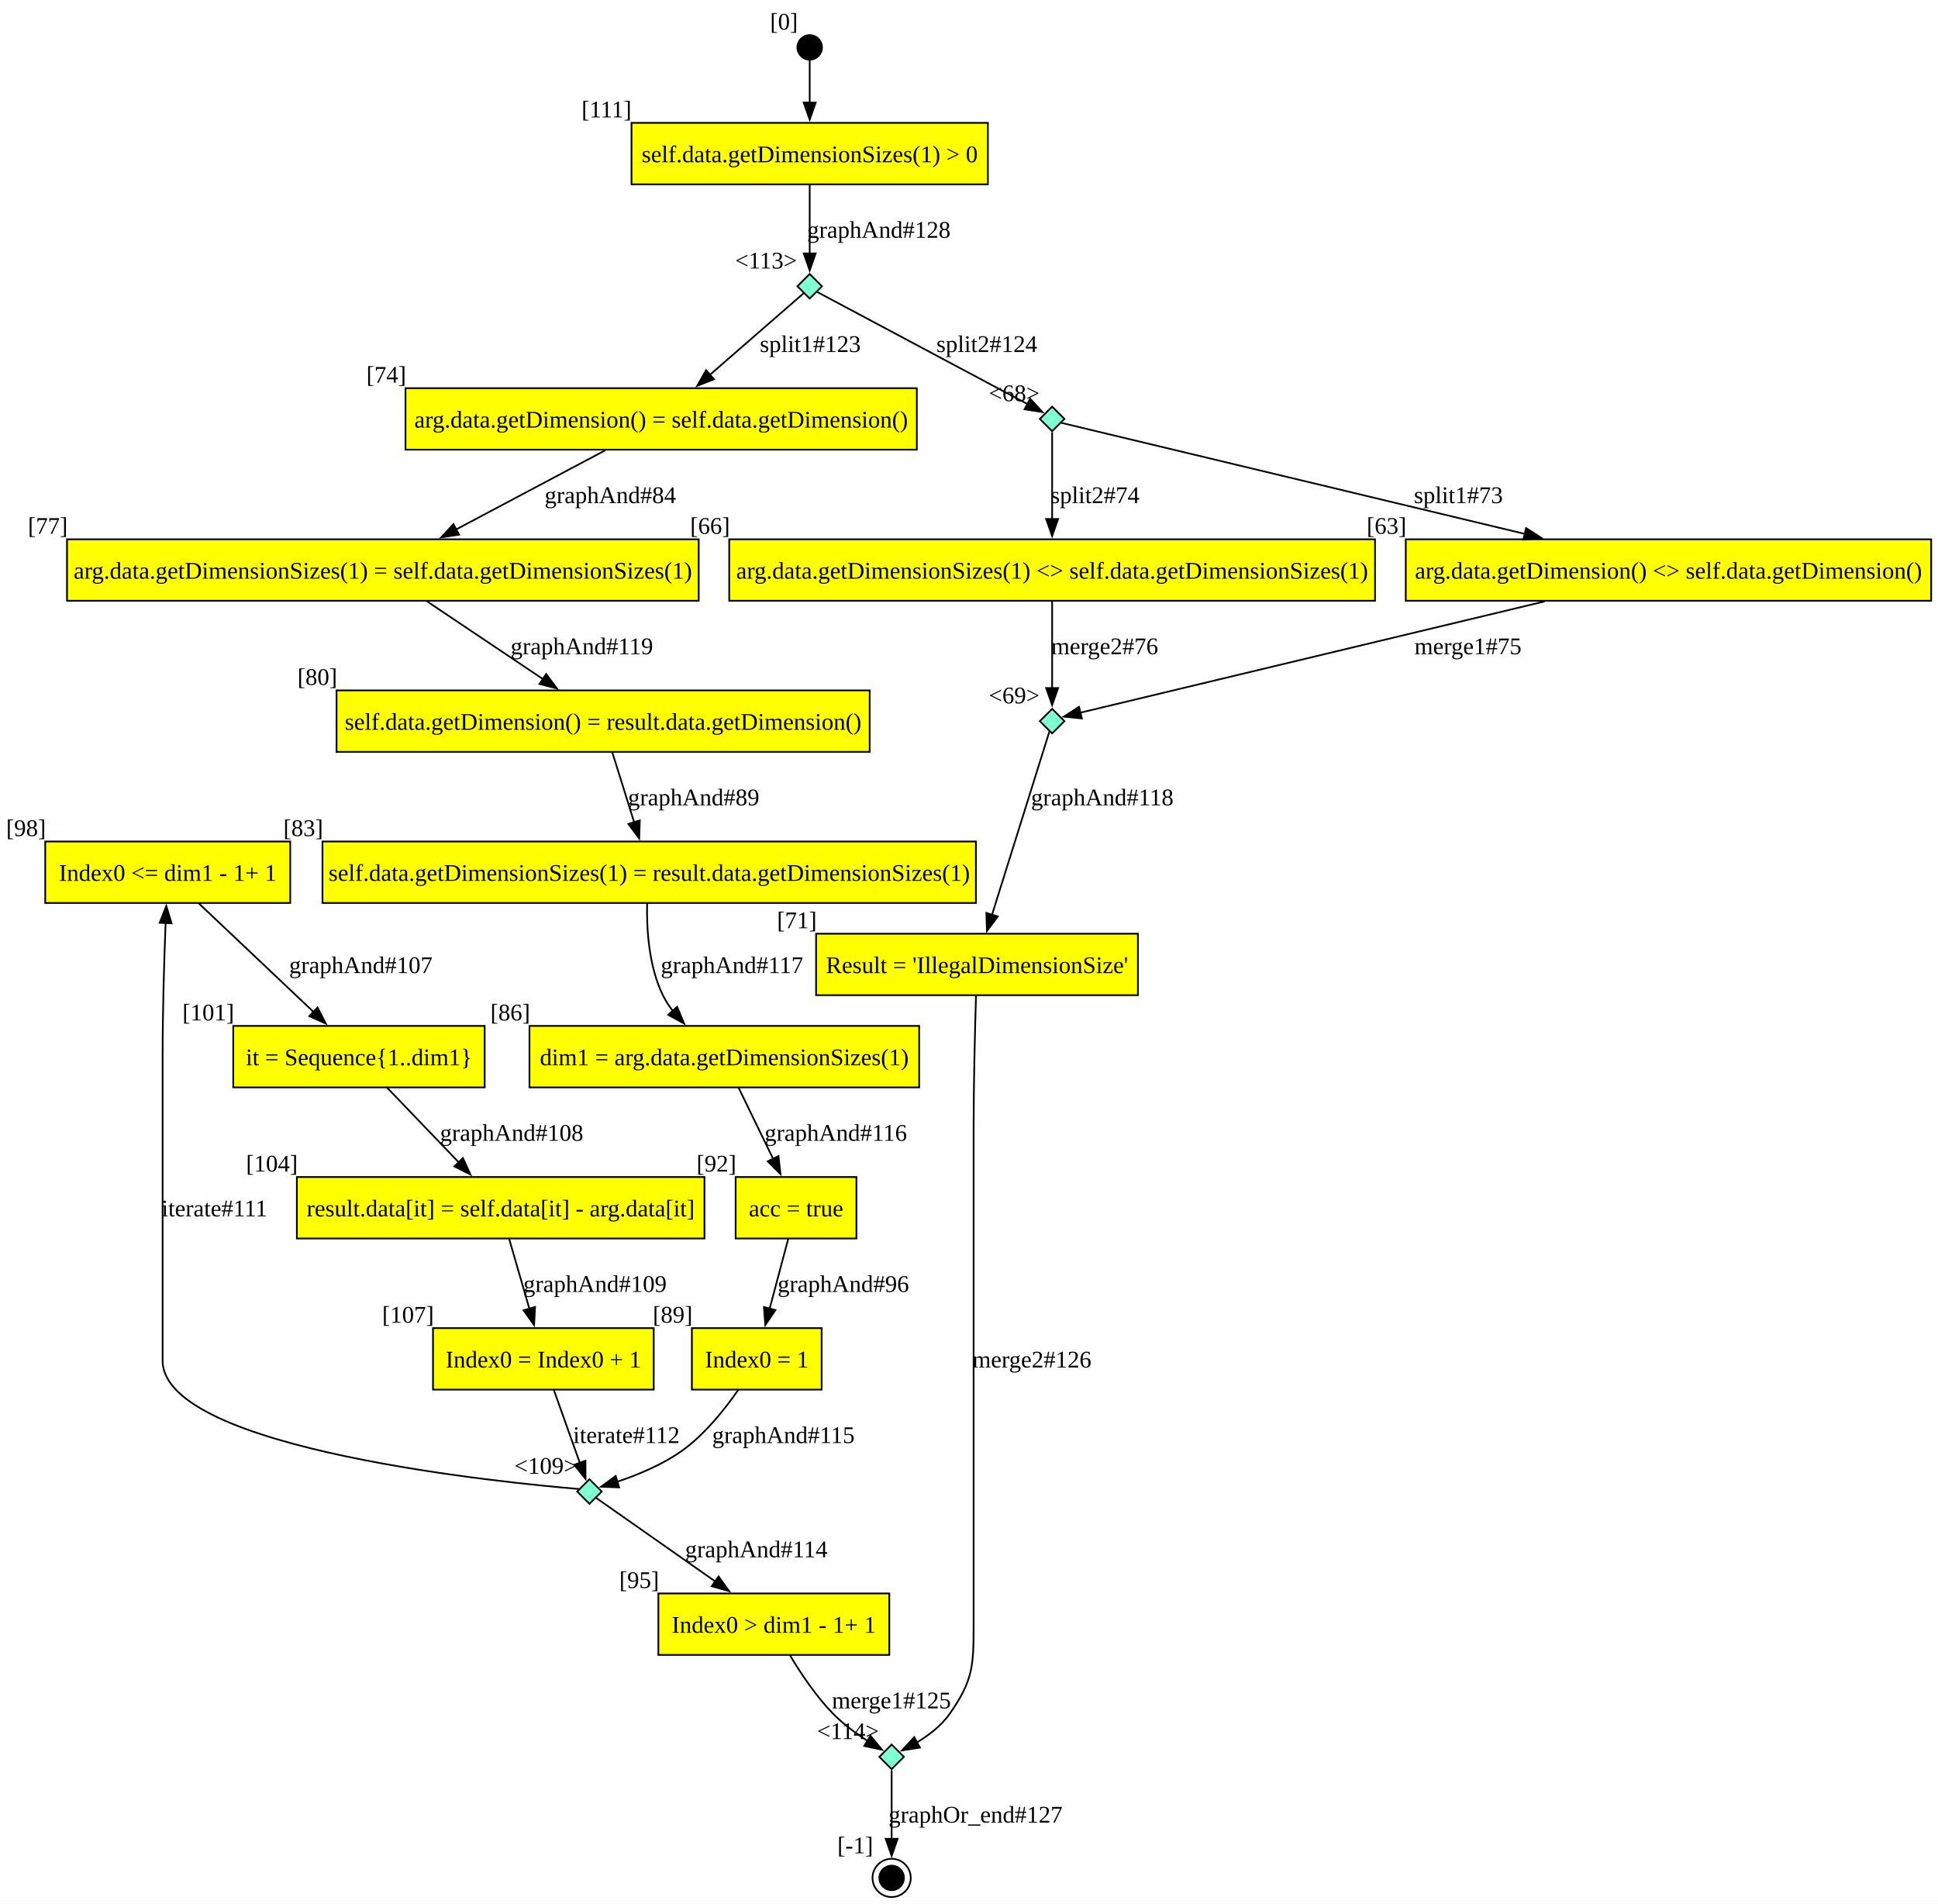
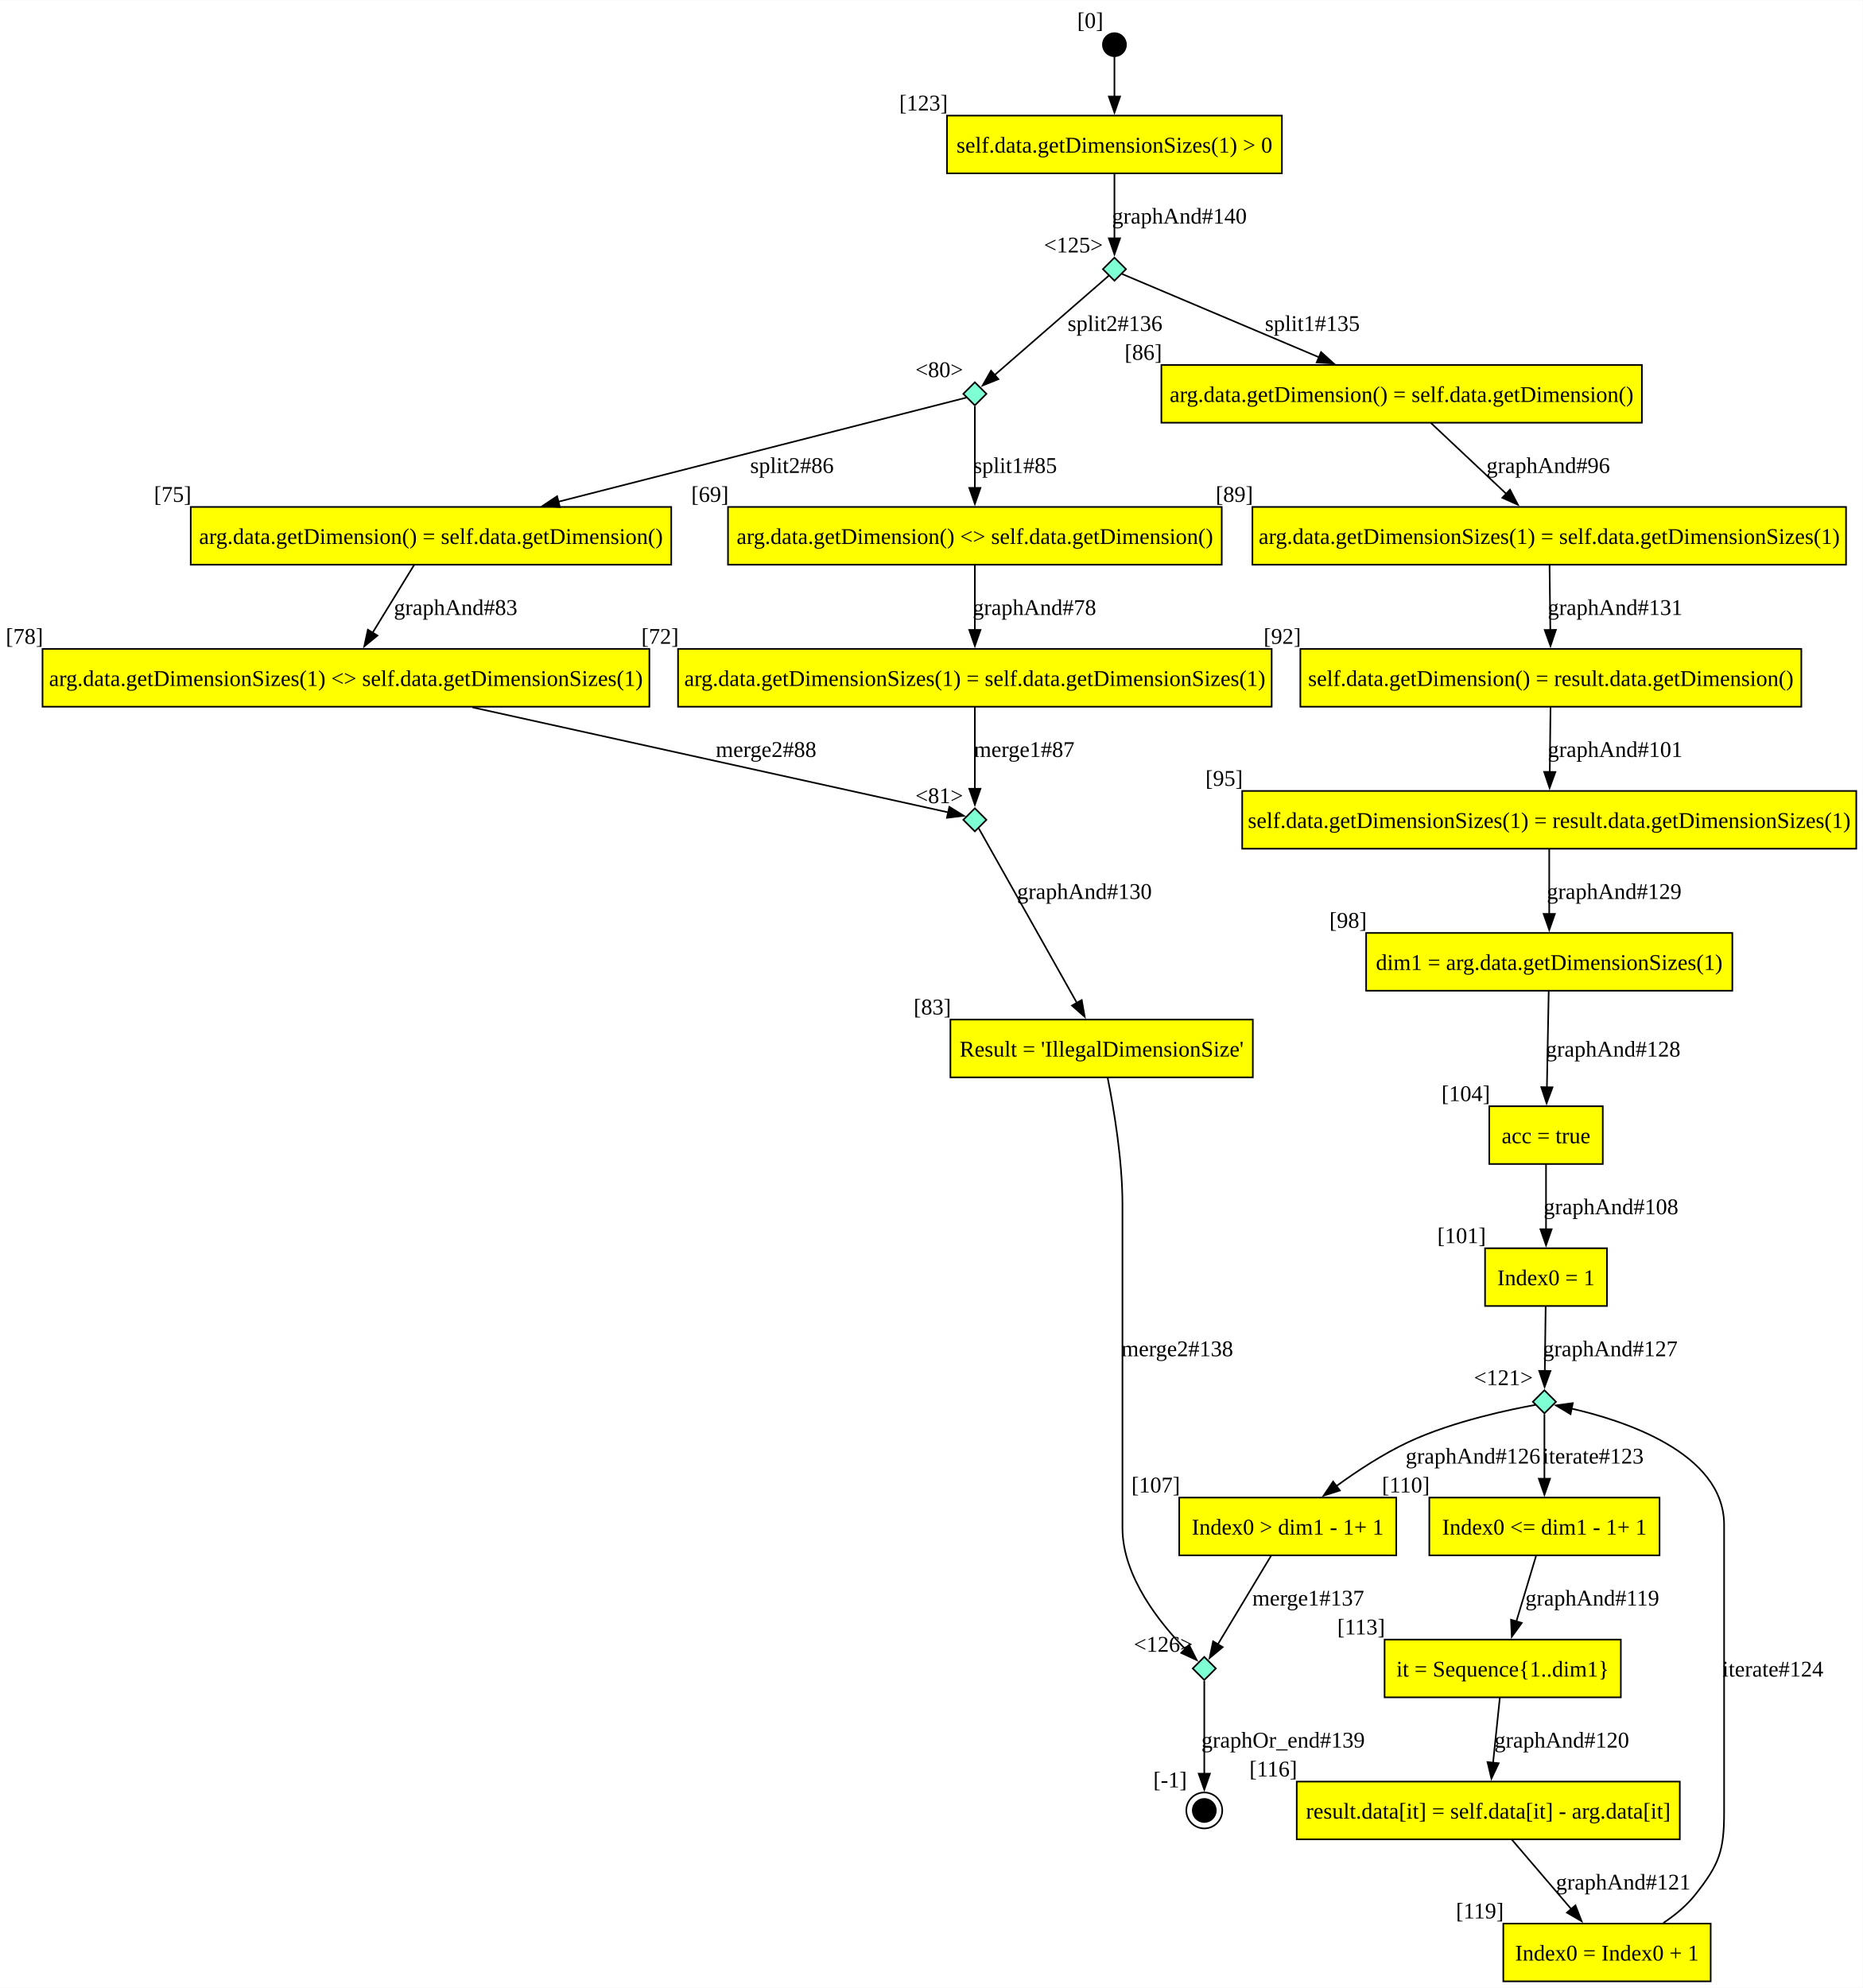
- <svg xmlns="http://www.w3.org/2000/svg" width="1135pt" height="1115pt" viewBox="0.00 0.00 1135.12 1115.00">
-   <g id="graph0" class="graph" transform="scale(1 1) rotate(0) translate(4 1111)">
-     <polygon fill="white" stroke="none" points="-4,4 -4,-1111 1131.12,-1111 1131.12,4 -4,4" />
+ <svg xmlns="http://www.w3.org/2000/svg" width="1161pt" height="1239pt" viewBox="0.00 0.00 1161.00 1238.70">
+   <g id="graph0" class="graph" transform="scale(1 1) rotate(0) translate(4 1234.7)">
+     <polygon fill="white" stroke="none" points="-4,4 -4,-1234.7 1157,-1234.7 1157,4 -4,4" />
    <g id="node1" class="node">
-       <polygon fill="yellow" stroke="black" points="166,-618.2 22.5,-618.2 22.5,-582.2 166,-582.2 166,-618.2" />
-       <text text-anchor="middle" x="94.25" y="-595.15" font-family="Times New Roman,serif" font-size="14.00">Index0 &lt;= dim1 - 1+ 1</text>
-       <text text-anchor="middle" x="11.25" y="-621.4" font-family="Times New Roman,serif" font-size="14.00">[98]</text>
+       <polygon fill="yellow" stroke="black" points="757.5,-918.9 449.75,-918.9 449.75,-882.9 757.5,-882.9 757.5,-918.9" />
+       <text text-anchor="middle" x="603.62" y="-895.85" font-family="Times New Roman,serif" font-size="14.00">arg.data.getDimension() &lt;&gt; self.data.getDimension()</text>
+       <text text-anchor="middle" x="438.5" y="-922.1" font-family="Times New Roman,serif" font-size="14.00">[69]</text>
+     </g>
+     <g id="node2" class="node">
+       <polygon fill="yellow" stroke="black" points="788.62,-830.4 418.62,-830.4 418.62,-794.4 788.62,-794.4 788.62,-830.4" />
+       <text text-anchor="middle" x="603.62" y="-807.35" font-family="Times New Roman,serif" font-size="14.00">arg.data.getDimensionSizes(1) = self.data.getDimensionSizes(1)</text>
+       <text text-anchor="middle" x="407.38" y="-833.6" font-family="Times New Roman,serif" font-size="14.00">[72]</text>
+     </g>
+     <g id="edge12" class="edge">
+       <path fill="none" stroke="black" d="M603.62,-882.81C603.62,-871.16 603.62,-855.45 603.62,-841.92" />
+       <polygon fill="black" stroke="black" points="607.13,-842.26 603.63,-832.26 600.13,-842.26 607.13,-842.26" />
+       <text text-anchor="middle" x="640.75" y="-851.6" font-family="Times New Roman,serif" font-size="14.00">graphAnd#78</text>
+     </g>
+     <g id="node6" class="node">
+       <polygon fill="aquamarine" stroke="black" points="603.62,-731.1 596.42,-723.9 603.62,-716.7 610.83,-723.9 603.62,-731.1" />
+       <text text-anchor="middle" x="581.42" y="-734.3" font-family="Times New Roman,serif" font-size="14.00">&lt;81&gt;</text>
+     </g>
+     <g id="edge16" class="edge">
+       <path fill="none" stroke="black" d="M603.62,-794.31C603.62,-779.54 603.62,-758.23 603.62,-743.13" />
+       <polygon fill="black" stroke="black" points="607.13,-743.29 603.63,-733.29 600.13,-743.29 607.13,-743.29" />
+       <text text-anchor="middle" x="634.38" y="-763.1" font-family="Times New Roman,serif" font-size="14.00">merge1#87</text>
+     </g>
+     <g id="node3" class="node">
+       <polygon fill="yellow" stroke="black" points="414.38,-918.9 114.88,-918.9 114.88,-882.9 414.38,-882.9 414.38,-918.9" />
+       <text text-anchor="middle" x="264.62" y="-895.85" font-family="Times New Roman,serif" font-size="14.00">arg.data.getDimension() = self.data.getDimension()</text>
+       <text text-anchor="middle" x="103.62" y="-922.1" font-family="Times New Roman,serif" font-size="14.00">[75]</text>
    </g>
    <g id="node4" class="node">
-       <polygon fill="yellow" stroke="black" points="279.88,-510.2 132.62,-510.2 132.62,-474.2 279.88,-474.2 279.88,-510.2" />
-       <text text-anchor="middle" x="206.25" y="-487.15" font-family="Times New Roman,serif" font-size="14.00">it = Sequence{1..dim1}</text>
-       <text text-anchor="middle" x="118" y="-513.4" font-family="Times New Roman,serif" font-size="14.00">[101]</text>
+       <polygon fill="yellow" stroke="black" points="400.75,-830.4 22.5,-830.4 22.5,-794.4 400.75,-794.4 400.75,-830.4" />
+       <text text-anchor="middle" x="211.62" y="-807.35" font-family="Times New Roman,serif" font-size="14.00">arg.data.getDimensionSizes(1) &lt;&gt; self.data.getDimensionSizes(1)</text>
+       <text text-anchor="middle" x="11.25" y="-833.6" font-family="Times New Roman,serif" font-size="14.00">[78]</text>
+     </g>
+     <g id="edge13" class="edge">
+       <path fill="none" stroke="black" d="M254.15,-882.81C246.73,-870.69 236.61,-854.17 228.1,-840.29" />
+       <polygon fill="black" stroke="black" points="231.26,-838.74 223.05,-832.04 225.29,-842.4 231.26,-838.74" />
+       <text text-anchor="middle" x="280" y="-851.6" font-family="Times New Roman,serif" font-size="14.00">graphAnd#83</text>
+     </g>
+     <g id="edge17" class="edge">
+       <path fill="none" stroke="black" d="M290.48,-794C385.1,-773.12 537.24,-739.55 587.17,-728.53" />
+       <polygon fill="black" stroke="black" points="587.72,-731.99 596.73,-726.42 586.21,-725.16 587.72,-731.99" />
+       <text text-anchor="middle" x="473.49" y="-763.1" font-family="Times New Roman,serif" font-size="14.00">merge2#88</text>
+     </g>
+     <g id="node5" class="node">
+       <polygon fill="aquamarine" stroke="black" points="603.62,-996.6 596.42,-989.4 603.62,-982.2 610.83,-989.4 603.62,-996.6" />
+       <text text-anchor="middle" x="581.42" y="-999.8" font-family="Times New Roman,serif" font-size="14.00">&lt;80&gt;</text>
+     </g>
+     <g id="edge14" class="edge">
+       <path fill="none" stroke="black" d="M603.62,-981.61C603.62,-970.75 603.62,-948.85 603.62,-930.75" />
+       <polygon fill="black" stroke="black" points="607.13,-930.79 603.63,-920.79 600.13,-930.79 607.13,-930.79" />
+       <text text-anchor="middle" x="628.75" y="-940.1" font-family="Times New Roman,serif" font-size="14.00">split1#85</text>
+     </g>
+     <g id="edge15" class="edge">
+       <path fill="none" stroke="black" d="M598.3,-987.04C569.8,-979.77 433.22,-944.92 343.87,-922.12" />
+       <polygon fill="black" stroke="black" points="344.97,-918.79 334.42,-919.71 343.24,-925.57 344.97,-918.79" />
+       <text text-anchor="middle" x="489.61" y="-940.1" font-family="Times New Roman,serif" font-size="14.00">split2#86</text>
+     </g>
+     <g id="node7" class="node">
+       <polygon fill="yellow" stroke="black" points="776.88,-599.4 588.38,-599.4 588.38,-563.4 776.88,-563.4 776.88,-599.4" />
+       <text text-anchor="middle" x="682.62" y="-576.35" font-family="Times New Roman,serif" font-size="14.00">Result = 'IllegalDimensionSize'</text>
+       <text text-anchor="middle" x="577.12" y="-602.6" font-family="Times New Roman,serif" font-size="14.00">[83]</text>
+     </g>
+     <g id="edge3" class="edge">
+       <path fill="none" stroke="black" d="M606.08,-718.54C615.19,-702.34 647.58,-644.73 667.19,-609.85" />
+       <polygon fill="black" stroke="black" points="670.23,-611.58 672.08,-601.15 664.13,-608.15 670.23,-611.58" />
+       <text text-anchor="middle" x="671.93" y="-674.6" font-family="Times New Roman,serif" font-size="14.00">graphAnd#130</text>
+     </g>
+     <g id="node25" class="node">
+       <polygon fill="aquamarine" stroke="black" points="746.62,-202.2 739.42,-195 746.62,-187.8 753.83,-195 746.62,-202.2" />
+       <text text-anchor="middle" x="721.05" y="-205.4" font-family="Times New Roman,serif" font-size="14.00">&lt;126&gt;</text>
    </g>
    <g id="edge9" class="edge">
-       <path fill="none" stroke="black" d="M112.24,-582.17C130.51,-564.89 158.97,-537.94 179.8,-518.23" />
-       <polygon fill="black" stroke="black" points="181.97,-521 186.83,-511.58 177.16,-515.91 181.97,-521" />
-       <text text-anchor="middle" x="207.33" y="-541.15" font-family="Times New Roman,serif" font-size="14.00">graphAnd#107</text>
-     </g>
-     <g id="node2" class="node">
-       <polygon fill="yellow" stroke="black" points="801.38,-795.2 423.12,-795.2 423.12,-759.2 801.38,-759.2 801.38,-795.2" />
-       <text text-anchor="middle" x="612.25" y="-772.15" font-family="Times New Roman,serif" font-size="14.00">arg.data.getDimensionSizes(1) &lt;&gt; self.data.getDimensionSizes(1)</text>
-       <text text-anchor="middle" x="411.88" y="-798.4" font-family="Times New Roman,serif" font-size="14.00">[66]</text>
-     </g>
-     <g id="node5" class="node">
-       <polygon fill="aquamarine" stroke="black" points="612.25,-695.9 605.05,-688.7 612.25,-681.5 619.45,-688.7 612.25,-695.9" />
-       <text text-anchor="middle" x="590.05" y="-699.1" font-family="Times New Roman,serif" font-size="14.00">&lt;69&gt;</text>
+       <path fill="none" stroke="black" d="M686.39,-563.11C690.22,-543.91 695.62,-511.97 695.62,-484.15 695.62,-484.15 695.62,-484.15 695.62,-282.5 695.62,-251.9 719.61,-222.59 734.68,-207.19" />
+       <polygon fill="black" stroke="black" points="737.1,-209.72 741.87,-200.26 732.24,-204.68 737.1,-209.72" />
+       <text text-anchor="middle" x="729.75" y="-389.6" font-family="Times New Roman,serif" font-size="14.00">merge2#138</text>
+     </g>
+     <g id="node8" class="node">
+       <ellipse fill="black" stroke="black" cx="746.62" cy="-106.5" rx="7.2" ry="7.2" />
+       <ellipse fill="none" stroke="black" cx="746.62" cy="-106.5" rx="11.2" ry="11.2" />
+       <text text-anchor="middle" x="725.3" y="-120.9" font-family="Times New Roman,serif" font-size="14.00">[-1]</text>
+     </g>
+     <g id="node9" class="node">
+       <polygon fill="yellow" stroke="black" points="1019.38,-1007.4 719.88,-1007.4 719.88,-971.4 1019.38,-971.4 1019.38,-1007.4" />
+       <text text-anchor="middle" x="869.62" y="-984.35" font-family="Times New Roman,serif" font-size="14.00">arg.data.getDimension() = self.data.getDimension()</text>
+       <text text-anchor="middle" x="708.62" y="-1010.6" font-family="Times New Roman,serif" font-size="14.00">[86]</text>
+     </g>
+     <g id="node10" class="node">
+       <polygon fill="yellow" stroke="black" points="1146.62,-918.9 776.62,-918.9 776.62,-882.9 1146.62,-882.9 1146.62,-918.9" />
+       <text text-anchor="middle" x="961.62" y="-895.85" font-family="Times New Roman,serif" font-size="14.00">arg.data.getDimensionSizes(1) = self.data.getDimensionSizes(1)</text>
+       <text text-anchor="middle" x="765.38" y="-922.1" font-family="Times New Roman,serif" font-size="14.00">[89]</text>
+     </g>
+     <g id="edge18" class="edge">
+       <path fill="none" stroke="black" d="M887.8,-971.31C901.32,-958.6 919.98,-941.06 935.15,-926.79" />
+       <polygon fill="black" stroke="black" points="937.18,-929.69 942.07,-920.29 932.39,-924.59 937.18,-929.69" />
+       <text text-anchor="middle" x="960.99" y="-940.1" font-family="Times New Roman,serif" font-size="14.00">graphAnd#96</text>
+     </g>
+     <g id="node11" class="node">
+       <polygon fill="yellow" stroke="black" points="1118.75,-830.4 806.5,-830.4 806.5,-794.4 1118.75,-794.4 1118.75,-830.4" />
+       <text text-anchor="middle" x="962.62" y="-807.35" font-family="Times New Roman,serif" font-size="14.00">self.data.getDimension() = result.data.getDimension()</text>
+       <text text-anchor="middle" x="795.25" y="-833.6" font-family="Times New Roman,serif" font-size="14.00">[92]</text>
+     </g>
+     <g id="edge4" class="edge">
+       <path fill="none" stroke="black" d="M961.82,-882.81C961.96,-871.16 962.14,-855.45 962.3,-841.92" />
+       <polygon fill="black" stroke="black" points="965.79,-842.3 962.41,-832.26 958.79,-842.22 965.79,-842.3" />
+       <text text-anchor="middle" x="1002.71" y="-851.6" font-family="Times New Roman,serif" font-size="14.00">graphAnd#131</text>
+     </g>
+     <g id="node12" class="node">
+       <polygon fill="yellow" stroke="black" points="1153,-741.9 770.25,-741.9 770.25,-705.9 1153,-705.9 1153,-741.9" />
+       <text text-anchor="middle" x="961.62" y="-718.85" font-family="Times New Roman,serif" font-size="14.00">self.data.getDimensionSizes(1) = result.data.getDimensionSizes(1)</text>
+       <text text-anchor="middle" x="759" y="-745.1" font-family="Times New Roman,serif" font-size="14.00">[95]</text>
+     </g>
+     <g id="edge19" class="edge">
+       <path fill="none" stroke="black" d="M962.43,-794.31C962.29,-782.66 962.11,-766.95 961.95,-753.42" />
+       <polygon fill="black" stroke="black" points="965.46,-753.72 961.84,-743.76 958.46,-753.8 965.46,-753.72" />
+       <text text-anchor="middle" x="1002.71" y="-763.1" font-family="Times New Roman,serif" font-size="14.00">graphAnd#101</text>
+     </g>
+     <g id="node13" class="node">
+       <polygon fill="yellow" stroke="black" points="1075.75,-653.4 847.5,-653.4 847.5,-617.4 1075.75,-617.4 1075.75,-653.4" />
+       <text text-anchor="middle" x="961.62" y="-630.35" font-family="Times New Roman,serif" font-size="14.00">dim1 = arg.data.getDimensionSizes(1)</text>
+       <text text-anchor="middle" x="836.25" y="-656.6" font-family="Times New Roman,serif" font-size="14.00">[98]</text>
+     </g>
+     <g id="edge2" class="edge">
+       <path fill="none" stroke="black" d="M961.62,-705.81C961.62,-694.16 961.62,-678.45 961.62,-664.92" />
+       <polygon fill="black" stroke="black" points="965.13,-665.26 961.63,-655.26 958.13,-665.26 965.13,-665.26" />
+       <text text-anchor="middle" x="1002.12" y="-674.6" font-family="Times New Roman,serif" font-size="14.00">graphAnd#129</text>
+     </g>
+     <g id="node15" class="node">
+       <polygon fill="yellow" stroke="black" points="995,-545.4 924.25,-545.4 924.25,-509.4 995,-509.4 995,-545.4" />
+       <text text-anchor="middle" x="959.62" y="-522.35" font-family="Times New Roman,serif" font-size="14.00">acc = true</text>
+       <text text-anchor="middle" x="909.62" y="-548.6" font-family="Times New Roman,serif" font-size="14.00">[104]</text>
+     </g>
+     <g id="edge1" class="edge">
+       <path fill="none" stroke="black" d="M961.3,-617.37C961,-601.16 960.53,-576.46 960.17,-557.19" />
+       <polygon fill="black" stroke="black" points="963.67,-557.19 959.98,-547.25 956.67,-557.32 963.67,-557.19" />
+       <text text-anchor="middle" x="1001.42" y="-576.35" font-family="Times New Roman,serif" font-size="14.00">graphAnd#128</text>
+     </g>
+     <g id="node14" class="node">
+       <polygon fill="yellow" stroke="black" points="997.62,-456.9 921.62,-456.9 921.62,-420.9 997.62,-420.9 997.62,-456.9" />
+       <text text-anchor="middle" x="959.62" y="-433.85" font-family="Times New Roman,serif" font-size="14.00">Index0 = 1</text>
+       <text text-anchor="middle" x="907" y="-460.1" font-family="Times New Roman,serif" font-size="14.00">[101]</text>
+     </g>
+     <g id="node21" class="node">
+       <polygon fill="aquamarine" stroke="black" points="958.62,-368.4 951.42,-361.2 958.62,-354 965.83,-361.2 958.62,-368.4" />
+       <text text-anchor="middle" x="933.05" y="-371.6" font-family="Times New Roman,serif" font-size="14.00">&lt;121&gt;</text>
+     </g>
+     <g id="edge27" class="edge">
+       <path fill="none" stroke="black" d="M959.4,-420.72C959.24,-408.68 959.03,-392.6 958.86,-380.35" />
+       <polygon fill="black" stroke="black" points="962.37,-380.39 958.73,-370.44 955.37,-380.48 962.37,-380.39" />
+       <text text-anchor="middle" x="999.65" y="-389.6" font-family="Times New Roman,serif" font-size="14.00">graphAnd#127</text>
+     </g>
+     <g id="edge20" class="edge">
+       <path fill="none" stroke="black" d="M959.62,-509.31C959.62,-497.66 959.62,-481.95 959.62,-468.42" />
+       <polygon fill="black" stroke="black" points="963.13,-468.76 959.63,-458.76 956.13,-468.76 963.13,-468.76" />
+       <text text-anchor="middle" x="1000.12" y="-478.1" font-family="Times New Roman,serif" font-size="14.00">graphAnd#108</text>
+     </g>
+     <g id="node16" class="node">
+       <polygon fill="yellow" stroke="black" points="866.25,-301.5 731,-301.5 731,-265.5 866.25,-265.5 866.25,-301.5" />
+       <text text-anchor="middle" x="798.62" y="-278.45" font-family="Times New Roman,serif" font-size="14.00">Index0 &gt; dim1 - 1+ 1</text>
+       <text text-anchor="middle" x="716.38" y="-304.7" font-family="Times New Roman,serif" font-size="14.00">[107]</text>
+     </g>
+     <g id="edge8" class="edge">
+       <path fill="none" stroke="black" d="M788.35,-265.41C778.54,-249.09 763.94,-224.81 754.87,-209.71" />
+       <polygon fill="black" stroke="black" points="758.11,-208.31 749.96,-201.54 752.11,-211.92 758.11,-208.31" />
+       <text text-anchor="middle" x="811.41" y="-234.2" font-family="Times New Roman,serif" font-size="14.00">merge1#137</text>
+     </g>
+     <g id="node17" class="node">
+       <polygon fill="yellow" stroke="black" points="1030.38,-301.5 886.88,-301.5 886.88,-265.5 1030.38,-265.5 1030.38,-301.5" />
+       <text text-anchor="middle" x="958.62" y="-278.45" font-family="Times New Roman,serif" font-size="14.00">Index0 &lt;= dim1 - 1+ 1</text>
+       <text text-anchor="middle" x="872.25" y="-304.7" font-family="Times New Roman,serif" font-size="14.00">[110]</text>
+     </g>
+     <g id="node18" class="node">
+       <polygon fill="yellow" stroke="black" points="1006.25,-213 859,-213 859,-177 1006.25,-177 1006.25,-213" />
+       <text text-anchor="middle" x="932.62" y="-189.95" font-family="Times New Roman,serif" font-size="14.00">it = Sequence{1..dim1}</text>
+       <text text-anchor="middle" x="844.38" y="-216.2" font-family="Times New Roman,serif" font-size="14.00">[113]</text>
+     </g>
+     <g id="edge21" class="edge">
+       <path fill="none" stroke="black" d="M953.49,-265.41C949.95,-253.64 945.17,-237.73 941.07,-224.11" />
+       <polygon fill="black" stroke="black" points="944.51,-223.37 938.28,-214.8 937.8,-225.38 944.51,-223.37" />
+       <text text-anchor="middle" x="988.45" y="-234.2" font-family="Times New Roman,serif" font-size="14.00">graphAnd#119</text>
+     </g>
+     <g id="node19" class="node">
+       <polygon fill="yellow" stroke="black" points="1043,-124.5 804.25,-124.5 804.25,-88.5 1043,-88.5 1043,-124.5" />
+       <text text-anchor="middle" x="923.62" y="-101.45" font-family="Times New Roman,serif" font-size="14.00">result.data[it] = self.data[it] - arg.data[it]</text>
+       <text text-anchor="middle" x="789.62" y="-127.7" font-family="Times New Roman,serif" font-size="14.00">[116]</text>
+     </g>
+     <g id="edge22" class="edge">
+       <path fill="none" stroke="black" d="M930.85,-176.91C929.63,-165.26 928,-149.55 926.59,-136.02" />
+       <polygon fill="black" stroke="black" points="930.1,-135.94 925.59,-126.36 923.14,-136.66 930.1,-135.94" />
+       <text text-anchor="middle" x="969.43" y="-145.7" font-family="Times New Roman,serif" font-size="14.00">graphAnd#120</text>
+     </g>
+     <g id="node20" class="node">
+       <polygon fill="yellow" stroke="black" points="1062.25,-36 933,-36 933,0 1062.25,0 1062.25,-36" />
+       <text text-anchor="middle" x="997.62" y="-12.95" font-family="Times New Roman,serif" font-size="14.00">Index0 = Index0 + 1</text>
+       <text text-anchor="middle" x="918.38" y="-39.2" font-family="Times New Roman,serif" font-size="14.00">[119]</text>
+     </g>
+     <g id="edge23" class="edge">
+       <path fill="none" stroke="black" d="M938.25,-88.41C948.82,-76.05 963.3,-59.13 975.31,-45.08" />
+       <polygon fill="black" stroke="black" points="977.96,-47.37 981.8,-37.5 972.64,-42.82 977.96,-47.37" />
+       <text text-anchor="middle" x="1007.75" y="-57.2" font-family="Times New Roman,serif" font-size="14.00">graphAnd#121</text>
+     </g>
+     <g id="edge25" class="edge">
+       <path fill="none" stroke="black" d="M1032.75,-36.39C1040.08,-41.28 1047.21,-47.17 1052.62,-54 1067.68,-73 1070.62,-81.25 1070.62,-105.5 1070.62,-284.5 1070.62,-284.5 1070.62,-284.5 1070.62,-329.88 1006.72,-349.9 975.45,-356.97" />
+       <polygon fill="black" stroke="black" points="974.91,-353.51 965.82,-358.95 976.31,-360.37 974.91,-353.51" />
+       <text text-anchor="middle" x="1101" y="-189.95" font-family="Times New Roman,serif" font-size="14.00">iterate#124</text>
+     </g>
+     <g id="edge26" class="edge">
+       <path fill="none" stroke="black" d="M953.03,-359.26C939.11,-356.78 901.95,-349.32 873.62,-336 857.98,-328.64 842.01,-318.17 828.84,-308.58" />
+       <polygon fill="black" stroke="black" points="831.12,-305.91 821.01,-302.72 826.92,-311.51 831.12,-305.91" />
+       <text text-anchor="middle" x="914.12" y="-322.7" font-family="Times New Roman,serif" font-size="14.00">graphAnd#126</text>
+     </g>
+     <g id="edge24" class="edge">
+       <path fill="none" stroke="black" d="M958.62,-353.48C958.62,-344.4 958.62,-327.65 958.62,-312.93" />
+       <polygon fill="black" stroke="black" points="962.13,-313.26 958.63,-303.26 955.13,-313.26 962.13,-313.26" />
+       <text text-anchor="middle" x="989" y="-322.7" font-family="Times New Roman,serif" font-size="14.00">iterate#123</text>
+     </g>
+     <g id="node22" class="node">
+       <ellipse fill="black" stroke="black" cx="690.62" cy="-1207" rx="7.2" ry="7.2" />
+       <text text-anchor="middle" x="675.55" y="-1217.4" font-family="Times New Roman,serif" font-size="14.00">[0]</text>
+     </g>
+     <g id="node23" class="node">
+       <polygon fill="yellow" stroke="black" points="795,-1162.8 586.25,-1162.8 586.25,-1126.8 795,-1126.8 795,-1162.8" />
+       <text text-anchor="middle" x="690.62" y="-1139.75" font-family="Times New Roman,serif" font-size="14.00">self.data.getDimensionSizes(1) &gt; 0</text>
+       <text text-anchor="middle" x="571.62" y="-1166" font-family="Times New Roman,serif" font-size="14.00">[123]</text>
    </g>
    <g id="edge5" class="edge">
-       <path fill="none" stroke="black" d="M612.25,-759.11C612.25,-744.34 612.25,-723.03 612.25,-707.93" />
-       <polygon fill="black" stroke="black" points="615.75,-708.09 612.25,-698.09 608.75,-708.09 615.75,-708.09" />
-       <text text-anchor="middle" x="643" y="-727.9" font-family="Times New Roman,serif" font-size="14.00">merge2#76</text>
-     </g>
-     <g id="node3" class="node">
-       <polygon fill="aquamarine" stroke="black" points="612.25,-872.9 605.05,-865.7 612.25,-858.5 619.45,-865.7 612.25,-872.9" />
-       <text text-anchor="middle" x="590.05" y="-876.1" font-family="Times New Roman,serif" font-size="14.00">&lt;68&gt;</text>
-     </g>
-     <g id="edge3" class="edge">
-       <path fill="none" stroke="black" d="M612.25,-857.91C612.25,-847.05 612.25,-825.15 612.25,-807.05" />
-       <polygon fill="black" stroke="black" points="615.75,-807.09 612.25,-797.09 608.75,-807.09 615.75,-807.09" />
-       <text text-anchor="middle" x="637.38" y="-816.4" font-family="Times New Roman,serif" font-size="14.00">split2#74</text>
-     </g>
-     <g id="node23" class="node">
-       <polygon fill="yellow" stroke="black" points="1127.12,-795.2 819.38,-795.2 819.38,-759.2 1127.12,-759.2 1127.12,-795.2" />
-       <text text-anchor="middle" x="973.25" y="-772.15" font-family="Times New Roman,serif" font-size="14.00">arg.data.getDimension() &lt;&gt; self.data.getDimension()</text>
-       <text text-anchor="middle" x="808.12" y="-798.4" font-family="Times New Roman,serif" font-size="14.00">[63]</text>
-     </g>
-     <g id="edge2" class="edge">
-       <path fill="none" stroke="black" d="M617.63,-863.41C647.37,-856.28 793.69,-821.22 889.13,-798.36" />
-       <polygon fill="black" stroke="black" points="889.84,-801.79 898.75,-796.05 888.21,-794.98 889.84,-801.79" />
-       <text text-anchor="middle" x="850.21" y="-816.4" font-family="Times New Roman,serif" font-size="14.00">split1#73</text>
-     </g>
-     <g id="node7" class="node">
-       <polygon fill="yellow" stroke="black" points="408.62,-421.7 169.88,-421.7 169.88,-385.7 408.62,-385.7 408.62,-421.7" />
-       <text text-anchor="middle" x="289.25" y="-398.65" font-family="Times New Roman,serif" font-size="14.00">result.data[it] = self.data[it] - arg.data[it]</text>
-       <text text-anchor="middle" x="155.25" y="-424.9" font-family="Times New Roman,serif" font-size="14.00">[104]</text>
+       <path fill="none" stroke="black" d="M690.62,-1199.56C690.62,-1193.5 690.62,-1183.99 690.62,-1174.64" />
+       <polygon fill="black" stroke="black" points="694.13,-1174.68 690.63,-1164.68 687.13,-1174.68 694.13,-1174.68" />
+     </g>
+     <g id="node24" class="node">
+       <polygon fill="aquamarine" stroke="black" points="690.62,-1074.3 683.42,-1067.1 690.62,-1059.9 697.83,-1067.1 690.62,-1074.3" />
+       <text text-anchor="middle" x="665.05" y="-1077.5" font-family="Times New Roman,serif" font-size="14.00">&lt;125&gt;</text>
+     </g>
+     <g id="edge11" class="edge">
+       <path fill="none" stroke="black" d="M690.62,-1126.62C690.62,-1114.58 690.62,-1098.5 690.62,-1086.25" />
+       <polygon fill="black" stroke="black" points="694.13,-1086.34 690.63,-1076.34 687.13,-1086.34 694.13,-1086.34" />
+       <text text-anchor="middle" x="731.12" y="-1095.5" font-family="Times New Roman,serif" font-size="14.00">graphAnd#140</text>
+     </g>
+     <g id="edge7" class="edge">
+       <path fill="none" stroke="black" d="M687.32,-1063.22C675.69,-1053.11 636.26,-1018.8 615.95,-1001.12" />
+       <polygon fill="black" stroke="black" points="618.3,-998.53 608.46,-994.6 613.7,-1003.81 618.3,-998.53" />
+       <text text-anchor="middle" x="690.98" y="-1028.6" font-family="Times New Roman,serif" font-size="14.00">split2#136</text>
+     </g>
+     <g id="edge6" class="edge">
+       <path fill="none" stroke="black" d="M695.41,-1064.08C712.71,-1056.76 773.29,-1031.14 818.18,-1012.16" />
+       <polygon fill="black" stroke="black" points="819.4,-1015.44 827.25,-1008.32 816.68,-1008.99 819.4,-1015.44" />
+       <text text-anchor="middle" x="813.99" y="-1028.6" font-family="Times New Roman,serif" font-size="14.00">split1#135</text>
    </g>
    <g id="edge10" class="edge">
-       <path fill="none" stroke="black" d="M222.65,-474.11C234.73,-461.52 251.37,-444.18 264.99,-429.99" />
-       <polygon fill="black" stroke="black" points="267.16,-432.78 271.55,-423.14 262.1,-427.93 267.16,-432.78" />
-       <text text-anchor="middle" x="295.68" y="-442.9" font-family="Times New Roman,serif" font-size="14.00">graphAnd#108</text>
-     </g>
-     <g id="node6" class="node">
-       <polygon fill="yellow" stroke="black" points="662.5,-564.2 474,-564.2 474,-528.2 662.5,-528.2 662.5,-564.2" />
-       <text text-anchor="middle" x="568.25" y="-541.15" font-family="Times New Roman,serif" font-size="14.00">Result = 'IllegalDimensionSize'</text>
-       <text text-anchor="middle" x="462.75" y="-567.4" font-family="Times New Roman,serif" font-size="14.00">[71]</text>
-     </g>
-     <g id="edge18" class="edge">
-       <path fill="none" stroke="black" d="M610.68,-682.7C605.37,-665.75 587.79,-609.59 576.99,-575.12" />
-       <polygon fill="black" stroke="black" points="580.4,-574.29 574.07,-565.8 573.72,-576.38 580.4,-574.29" />
-       <text text-anchor="middle" x="641.62" y="-639.4" font-family="Times New Roman,serif" font-size="14.00">graphAnd#118</text>
-     </g>
-     <g id="node17" class="node">
-       <polygon fill="aquamarine" stroke="black" points="518.25,-89.3 511.05,-82.1 518.25,-74.9 525.45,-82.1 518.25,-89.3" />
-       <text text-anchor="middle" x="492.68" y="-92.5" font-family="Times New Roman,serif" font-size="14.00">&lt;114&gt;</text>
-     </g>
-     <g id="edge24" class="edge">
-       <path fill="none" stroke="black" d="M567.67,-527.81C567.08,-508.54 566.25,-476.53 566.25,-448.95 566.25,-448.95 566.25,-448.95 566.25,-158.8 566.25,-135.08 565.82,-126.76 552.25,-107.3 547.37,-100.29 539.77,-94.61 533,-90.51" />
-       <polygon fill="black" stroke="black" points="534.8,-87.51 524.33,-85.88 531.5,-93.68 534.8,-87.51" />
-       <text text-anchor="middle" x="600.38" y="-310.15" font-family="Times New Roman,serif" font-size="14.00">merge2#126</text>
-     </g>
-     <g id="node10" class="node">
-       <polygon fill="yellow" stroke="black" points="378.88,-333.2 249.62,-333.2 249.62,-297.2 378.88,-297.2 378.88,-333.2" />
-       <text text-anchor="middle" x="314.25" y="-310.15" font-family="Times New Roman,serif" font-size="14.00">Index0 = Index0 + 1</text>
-       <text text-anchor="middle" x="235" y="-336.4" font-family="Times New Roman,serif" font-size="14.00">[107]</text>
-     </g>
-     <g id="edge11" class="edge">
-       <path fill="none" stroke="black" d="M294.19,-385.61C297.59,-373.84 302.19,-357.93 306.13,-344.31" />
-       <polygon fill="black" stroke="black" points="309.4,-345.58 308.82,-335 302.68,-343.64 309.4,-345.58" />
-       <text text-anchor="middle" x="344.49" y="-354.4" font-family="Times New Roman,serif" font-size="14.00">graphAnd#109</text>
-     </g>
-     <g id="node8" class="node">
-       <ellipse fill="black" stroke="black" cx="518.25" cy="-11.2" rx="7.2" ry="7.2" />
-       <ellipse fill="none" stroke="black" cx="518.25" cy="-11.2" rx="11.2" ry="11.2" />
-       <text text-anchor="middle" x="496.93" y="-25.6" font-family="Times New Roman,serif" font-size="14.00">[-1]</text>
-     </g>
-     <g id="node9" class="node">
-       <polygon fill="yellow" stroke="black" points="533,-883.7 233.5,-883.7 233.5,-847.7 533,-847.7 533,-883.7" />
-       <text text-anchor="middle" x="383.25" y="-860.65" font-family="Times New Roman,serif" font-size="14.00">arg.data.getDimension() = self.data.getDimension()</text>
-       <text text-anchor="middle" x="222.25" y="-886.9" font-family="Times New Roman,serif" font-size="14.00">[74]</text>
-     </g>
-     <g id="node11" class="node">
-       <polygon fill="yellow" stroke="black" points="405.25,-795.2 35.25,-795.2 35.25,-759.2 405.25,-759.2 405.25,-795.2" />
-       <text text-anchor="middle" x="220.25" y="-772.15" font-family="Times New Roman,serif" font-size="14.00">arg.data.getDimensionSizes(1) = self.data.getDimensionSizes(1)</text>
-       <text text-anchor="middle" x="24" y="-798.4" font-family="Times New Roman,serif" font-size="14.00">[77]</text>
-     </g>
-     <g id="edge6" class="edge">
-       <path fill="none" stroke="black" d="M350.66,-847.4C325.53,-834.07 290.56,-815.51 263.16,-800.97" />
-       <polygon fill="black" stroke="black" points="264.88,-797.92 254.4,-796.32 261.6,-804.1 264.88,-797.92" />
-       <text text-anchor="middle" x="353.47" y="-816.4" font-family="Times New Roman,serif" font-size="14.00">graphAnd#84</text>
-     </g>
-     <g id="node12" class="node">
-       <polygon fill="aquamarine" stroke="black" points="341.25,-244.7 334.05,-237.5 341.25,-230.3 348.45,-237.5 341.25,-244.7" />
-       <text text-anchor="middle" x="315.68" y="-247.9" font-family="Times New Roman,serif" font-size="14.00">&lt;109&gt;</text>
-     </g>
-     <g id="edge13" class="edge">
-       <path fill="none" stroke="black" d="M320.38,-297.02C324.95,-284.2 331.15,-266.82 335.6,-254.33" />
-       <polygon fill="black" stroke="black" points="338.9,-255.51 338.96,-244.92 332.31,-253.16 338.9,-255.51" />
-       <text text-anchor="middle" x="362.89" y="-265.9" font-family="Times New Roman,serif" font-size="14.00">iterate#112</text>
-     </g>
-     <g id="node15" class="node">
-       <polygon fill="yellow" stroke="black" points="505.38,-706.7 193.12,-706.7 193.12,-670.7 505.38,-670.7 505.38,-706.7" />
-       <text text-anchor="middle" x="349.25" y="-683.65" font-family="Times New Roman,serif" font-size="14.00">self.data.getDimension() = result.data.getDimension()</text>
-       <text text-anchor="middle" x="181.88" y="-709.9" font-family="Times New Roman,serif" font-size="14.00">[80]</text>
-     </g>
-     <g id="edge19" class="edge">
-       <path fill="none" stroke="black" d="M246.05,-758.9C265.56,-745.82 292.56,-727.71 314.06,-713.3" />
-       <polygon fill="black" stroke="black" points="315.89,-716.29 322.24,-707.81 311.99,-710.47 315.89,-716.29" />
-       <text text-anchor="middle" x="336.8" y="-727.9" font-family="Times New Roman,serif" font-size="14.00">graphAnd#119</text>
-     </g>
-     <g id="edge12" class="edge">
-       <path fill="none" stroke="black" d="M335.07,-238.98C296.57,-242.17 91.25,-261.6 91.25,-314.2 91.25,-493.2 91.25,-493.2 91.25,-493.2 91.25,-519.36 92.17,-549.14 93,-570.46" />
-       <polygon fill="black" stroke="black" points="89.5,-570.58 93.4,-580.43 96.49,-570.3 89.5,-570.58" />
-       <text text-anchor="middle" x="121.62" y="-398.65" font-family="Times New Roman,serif" font-size="14.00">iterate#111</text>
-     </g>
-     <g id="node22" class="node">
-       <polygon fill="yellow" stroke="black" points="516.88,-177.8 381.62,-177.8 381.62,-141.8 516.88,-141.8 516.88,-177.8" />
-       <text text-anchor="middle" x="449.25" y="-154.75" font-family="Times New Roman,serif" font-size="14.00">Index0 &gt; dim1 - 1+ 1</text>
-       <text text-anchor="middle" x="370.38" y="-181" font-family="Times New Roman,serif" font-size="14.00">[95]</text>
-     </g>
-     <g id="edge14" class="edge">
-       <path fill="none" stroke="black" d="M345.09,-233.81C356.2,-226.02 389.22,-202.88 415.13,-184.71" />
-       <polygon fill="black" stroke="black" points="416.89,-187.76 423.07,-179.15 412.87,-182.03 416.89,-187.76" />
-       <text text-anchor="middle" x="438.99" y="-199" font-family="Times New Roman,serif" font-size="14.00">graphAnd#114</text>
-     </g>
-     <g id="node13" class="node">
-       <ellipse fill="black" stroke="black" cx="470.25" cy="-1083.3" rx="7.2" ry="7.2" />
-       <text text-anchor="middle" x="455.18" y="-1093.7" font-family="Times New Roman,serif" font-size="14.00">[0]</text>
-     </g>
-     <g id="node14" class="node">
-       <polygon fill="yellow" stroke="black" points="574.62,-1039.1 365.88,-1039.1 365.88,-1003.1 574.62,-1003.1 574.62,-1039.1" />
-       <text text-anchor="middle" x="470.25" y="-1016.05" font-family="Times New Roman,serif" font-size="14.00">self.data.getDimensionSizes(1) &gt; 0</text>
-       <text text-anchor="middle" x="351.25" y="-1042.3" font-family="Times New Roman,serif" font-size="14.00">[111]</text>
-     </g>
-     <g id="edge20" class="edge">
-       <path fill="none" stroke="black" d="M470.25,-1075.86C470.25,-1069.8 470.25,-1060.29 470.25,-1050.94" />
-       <polygon fill="black" stroke="black" points="473.75,-1050.98 470.25,-1040.98 466.75,-1050.98 473.75,-1050.98" />
-     </g>
-     <g id="node16" class="node">
-       <polygon fill="aquamarine" stroke="black" points="470.25,-950.6 463.05,-943.4 470.25,-936.2 477.45,-943.4 470.25,-950.6" />
-       <text text-anchor="middle" x="444.68" y="-953.8" font-family="Times New Roman,serif" font-size="14.00">&lt;113&gt;</text>
-     </g>
-     <g id="edge1" class="edge">
-       <path fill="none" stroke="black" d="M470.25,-1002.92C470.25,-990.88 470.25,-974.8 470.25,-962.55" />
-       <polygon fill="black" stroke="black" points="473.75,-962.64 470.25,-952.64 466.75,-962.64 473.75,-962.64" />
-       <text text-anchor="middle" x="510.75" y="-971.8" font-family="Times New Roman,serif" font-size="14.00">graphAnd#128</text>
-     </g>
-     <g id="node18" class="node">
-       <polygon fill="yellow" stroke="black" points="567.62,-618.2 184.88,-618.2 184.88,-582.2 567.62,-582.2 567.62,-618.2" />
-       <text text-anchor="middle" x="376.25" y="-595.15" font-family="Times New Roman,serif" font-size="14.00">self.data.getDimensionSizes(1) = result.data.getDimensionSizes(1)</text>
-       <text text-anchor="middle" x="173.62" y="-621.4" font-family="Times New Roman,serif" font-size="14.00">[83]</text>
-     </g>
-     <g id="edge7" class="edge">
-       <path fill="none" stroke="black" d="M354.58,-670.61C358.26,-658.84 363.22,-642.93 367.48,-629.31" />
-       <polygon fill="black" stroke="black" points="370.74,-630.58 370.38,-619.99 364.06,-628.5 370.74,-630.58" />
-       <text text-anchor="middle" x="402.29" y="-639.4" font-family="Times New Roman,serif" font-size="14.00">graphAnd#89</text>
-     </g>
-     <g id="edge22" class="edge">
-       <path fill="none" stroke="black" d="M474.66,-940.05C493.34,-930.09 566.47,-891.1 597.84,-874.38" />
-       <polygon fill="black" stroke="black" points="599.38,-877.53 606.56,-869.73 596.09,-871.35 599.38,-877.53" />
-       <text text-anchor="middle" x="574.01" y="-904.9" font-family="Times New Roman,serif" font-size="14.00">split2#124</text>
-     </g>
-     <g id="edge21" class="edge">
-       <path fill="none" stroke="black" d="M466.95,-939.52C457.93,-931.68 432.2,-909.29 411.63,-891.39" />
-       <polygon fill="black" stroke="black" points="414.17,-888.97 404.33,-885.04 409.58,-894.25 414.17,-888.97" />
-       <text text-anchor="middle" x="470.61" y="-904.9" font-family="Times New Roman,serif" font-size="14.00">split1#123</text>
-     </g>
-     <g id="edge25" class="edge">
-       <path fill="none" stroke="black" d="M518.25,-74.24C518.25,-64.87 518.25,-47.63 518.25,-33.7" />
-       <polygon fill="black" stroke="black" points="521.75,-34.11 518.25,-24.11 514.75,-34.11 521.75,-34.11" />
-       <text text-anchor="middle" x="567.38" y="-43.6" font-family="Times New Roman,serif" font-size="14.00">graphOr_end#127</text>
-     </g>
-     <g id="node19" class="node">
-       <polygon fill="yellow" stroke="black" points="534.38,-510.2 306.12,-510.2 306.12,-474.2 534.38,-474.2 534.38,-510.2" />
-       <text text-anchor="middle" x="420.25" y="-487.15" font-family="Times New Roman,serif" font-size="14.00">dim1 = arg.data.getDimensionSizes(1)</text>
-       <text text-anchor="middle" x="294.88" y="-513.4" font-family="Times New Roman,serif" font-size="14.00">[86]</text>
-     </g>
-     <g id="edge17" class="edge">
-       <path fill="none" stroke="black" d="M375.03,-581.95C374.69,-566.99 375.95,-545.13 384.25,-528.2 385.86,-524.91 387.91,-521.76 390.22,-518.79" />
-       <polygon fill="black" stroke="black" points="392.61,-521.37 396.69,-511.59 387.4,-516.69 392.61,-521.37" />
-       <text text-anchor="middle" x="424.75" y="-541.15" font-family="Times New Roman,serif" font-size="14.00">graphAnd#117</text>
-     </g>
-     <g id="node21" class="node">
-       <polygon fill="yellow" stroke="black" points="497.62,-421.7 426.88,-421.7 426.88,-385.7 497.62,-385.7 497.62,-421.7" />
-       <text text-anchor="middle" x="462.25" y="-398.65" font-family="Times New Roman,serif" font-size="14.00">acc = true</text>
-       <text text-anchor="middle" x="415.62" y="-424.9" font-family="Times New Roman,serif" font-size="14.00">[92]</text>
-     </g>
-     <g id="edge16" class="edge">
-       <path fill="none" stroke="black" d="M428.55,-474.11C434.32,-462.22 442.14,-446.11 448.8,-432.4" />
-       <polygon fill="black" stroke="black" points="451.95,-433.94 453.16,-423.41 445.65,-430.88 451.95,-433.94" />
-       <text text-anchor="middle" x="485.51" y="-442.9" font-family="Times New Roman,serif" font-size="14.00">graphAnd#116</text>
-     </g>
-     <g id="node20" class="node">
-       <polygon fill="yellow" stroke="black" points="477.25,-333.2 401.25,-333.2 401.25,-297.2 477.25,-297.2 477.25,-333.2" />
-       <text text-anchor="middle" x="439.25" y="-310.15" font-family="Times New Roman,serif" font-size="14.00">Index0 = 1</text>
-       <text text-anchor="middle" x="390" y="-336.4" font-family="Times New Roman,serif" font-size="14.00">[89]</text>
-     </g>
-     <g id="edge15" class="edge">
-       <path fill="none" stroke="black" d="M428.47,-297.1C420.84,-286.11 409.77,-272.16 397.25,-262.7 385.21,-253.6 369.23,-247.13 357.42,-243.19" />
-       <polygon fill="black" stroke="black" points="358.66,-239.91 348.08,-240.33 356.62,-246.6 358.66,-239.91" />
-       <text text-anchor="middle" x="454.85" y="-265.9" font-family="Times New Roman,serif" font-size="14.00">graphAnd#115</text>
-     </g>
-     <g id="edge8" class="edge">
-       <path fill="none" stroke="black" d="M457.71,-385.61C454.58,-373.84 450.35,-357.93 446.72,-344.31" />
-       <polygon fill="black" stroke="black" points="450.2,-343.78 444.25,-335.01 443.44,-345.58 450.2,-343.78" />
-       <text text-anchor="middle" x="489.94" y="-354.4" font-family="Times New Roman,serif" font-size="14.00">graphAnd#96</text>
-     </g>
-     <g id="edge23" class="edge">
-       <path fill="none" stroke="black" d="M458.8,-141.42C465.11,-130.85 474.04,-117.48 484,-107.3 490,-101.17 497.74,-95.55 504.34,-91.28" />
-       <polygon fill="black" stroke="black" points="505.84,-94.46 512.58,-86.28 502.21,-88.47 505.84,-94.46" />
-       <text text-anchor="middle" x="518.12" y="-110.5" font-family="Times New Roman,serif" font-size="14.00">merge1#125</text>
-     </g>
-     <g id="edge4" class="edge">
-       <path fill="none" stroke="black" d="M900.63,-758.8C814.24,-738.1 675.78,-704.92 628.61,-693.62" />
-       <polygon fill="black" stroke="black" points="629.65,-690.27 619.11,-691.34 628.02,-697.08 629.65,-690.27" />
-       <text text-anchor="middle" x="855.83" y="-727.9" font-family="Times New Roman,serif" font-size="14.00">merge1#75</text>
+       <path fill="none" stroke="black" d="M746.62,-187.21C746.62,-174.92 746.62,-148.49 746.62,-129.43" />
+       <polygon fill="black" stroke="black" points="750.13,-129.44 746.63,-119.44 743.13,-129.44 750.13,-129.44" />
+       <text text-anchor="middle" x="795.75" y="-145.7" font-family="Times New Roman,serif" font-size="14.00">graphOr_end#139</text>
    </g>
  </g>
</svg>
